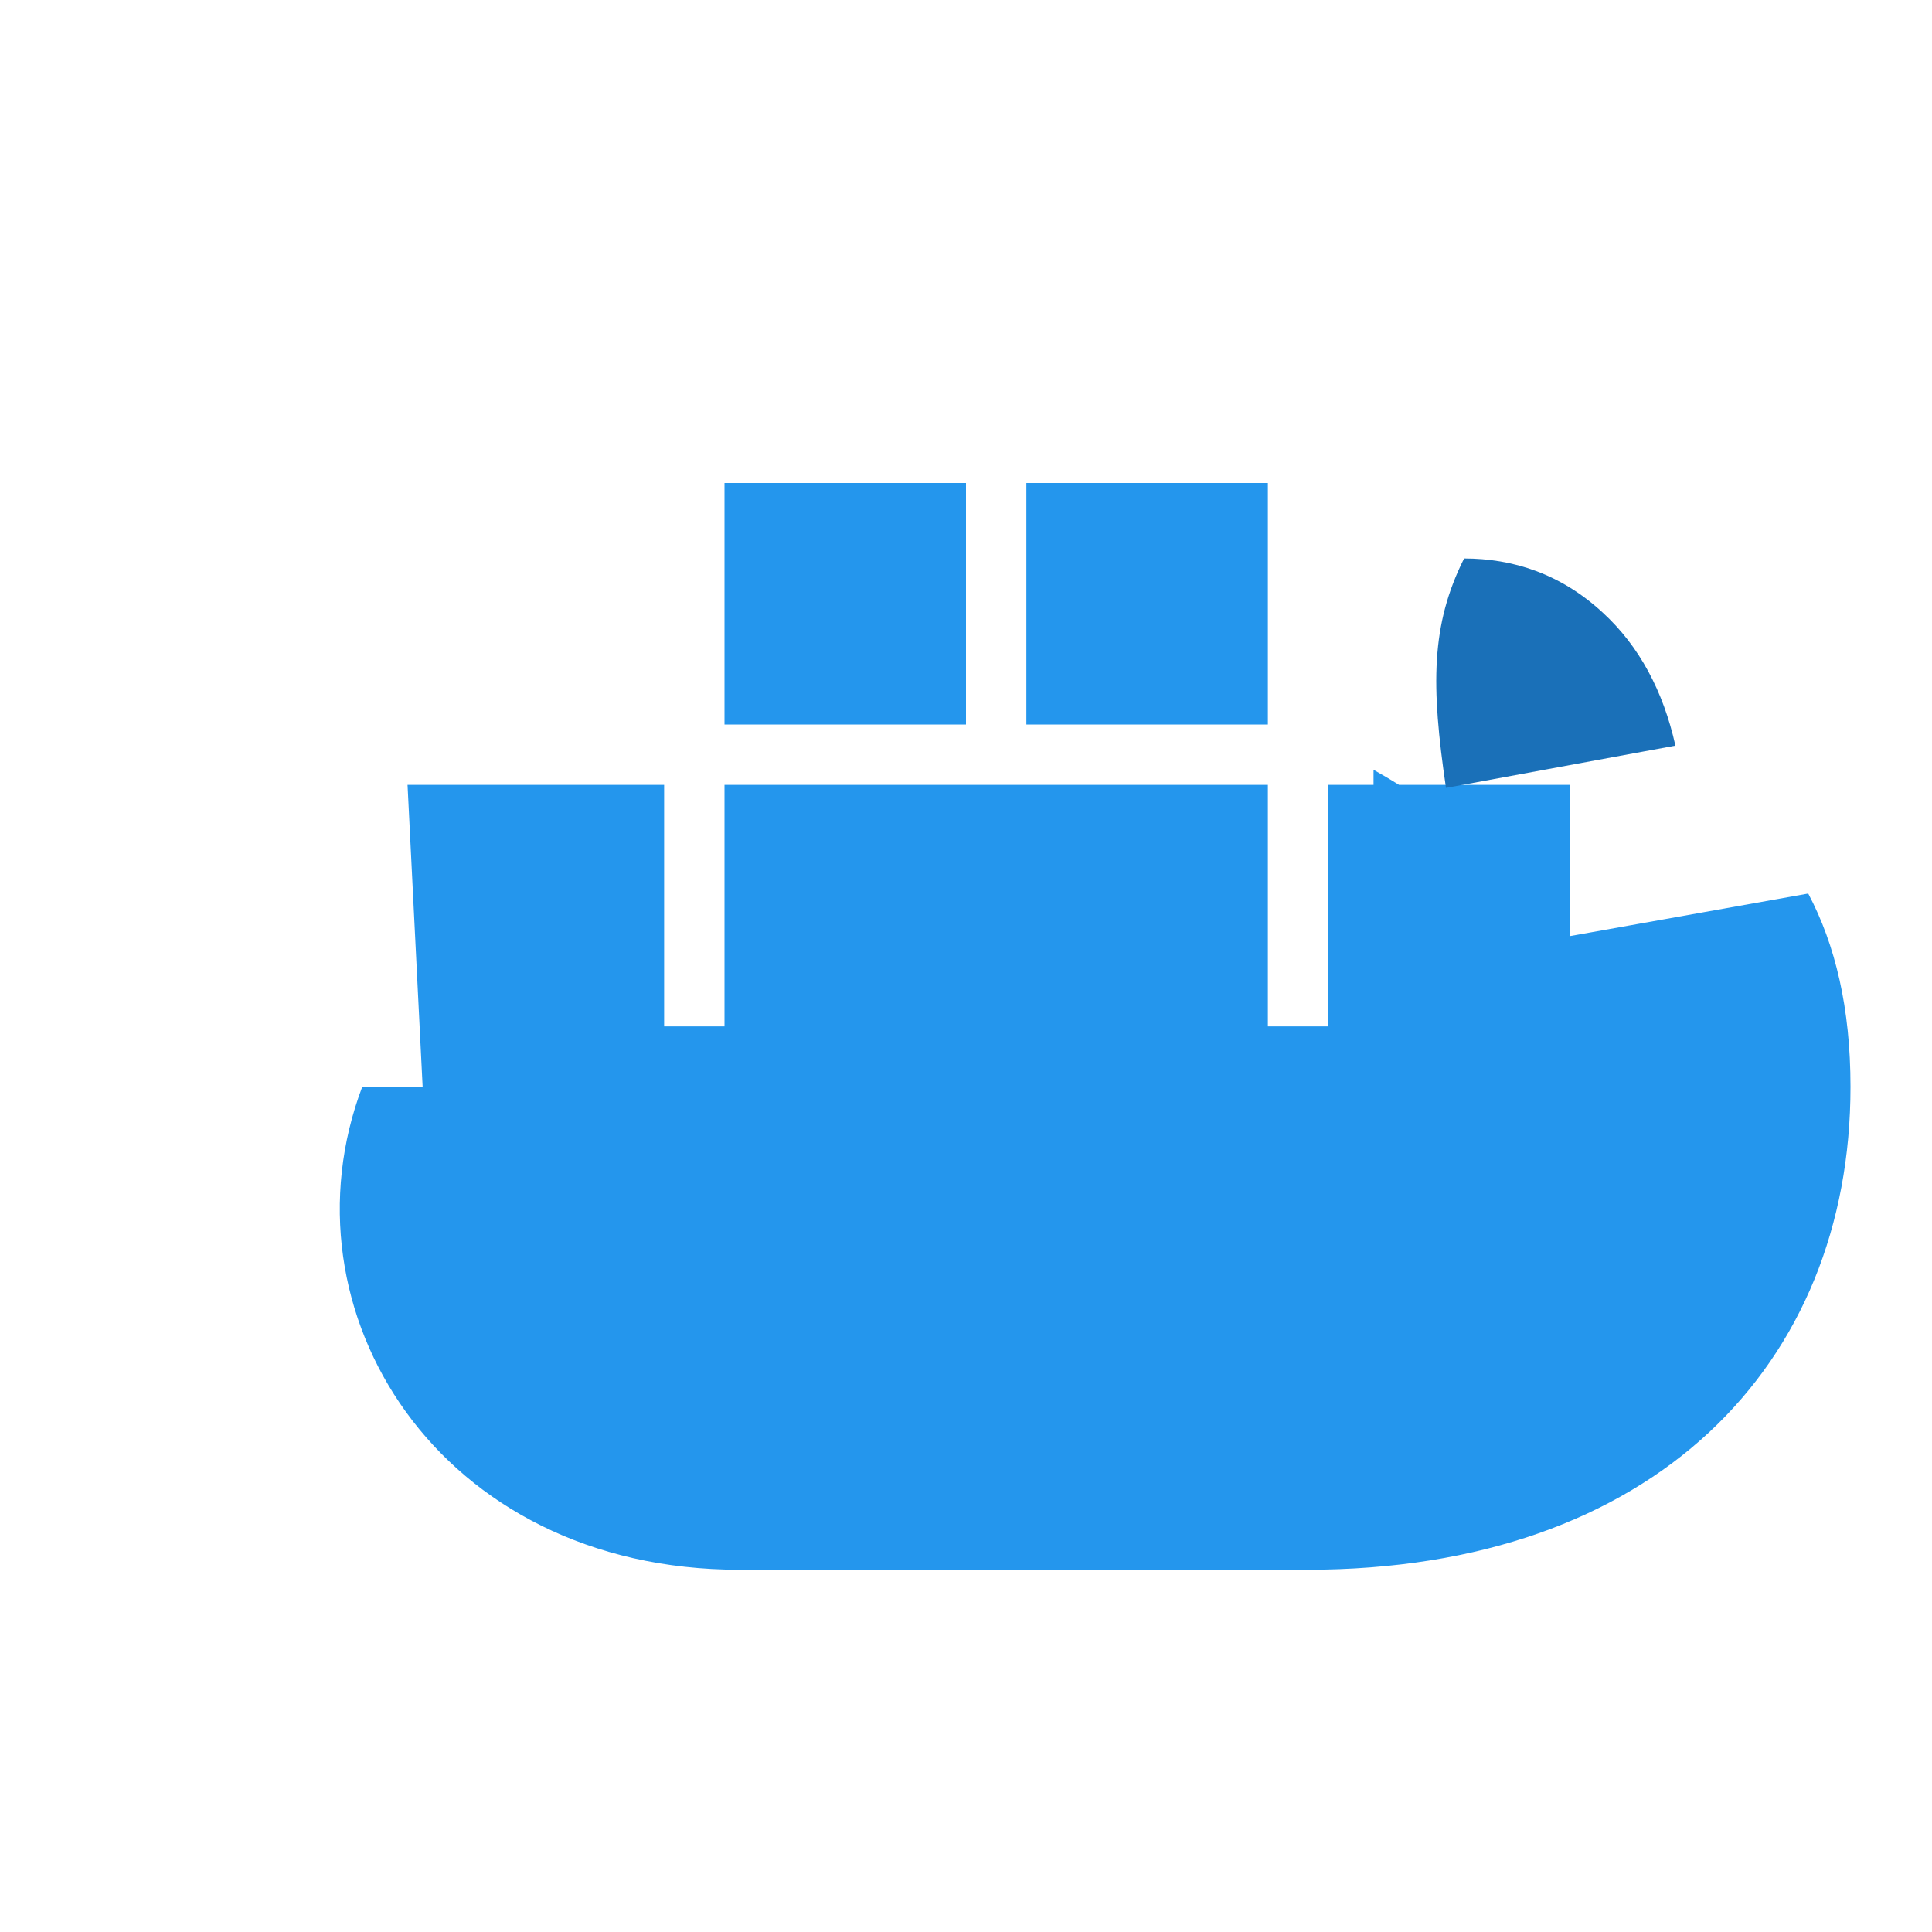
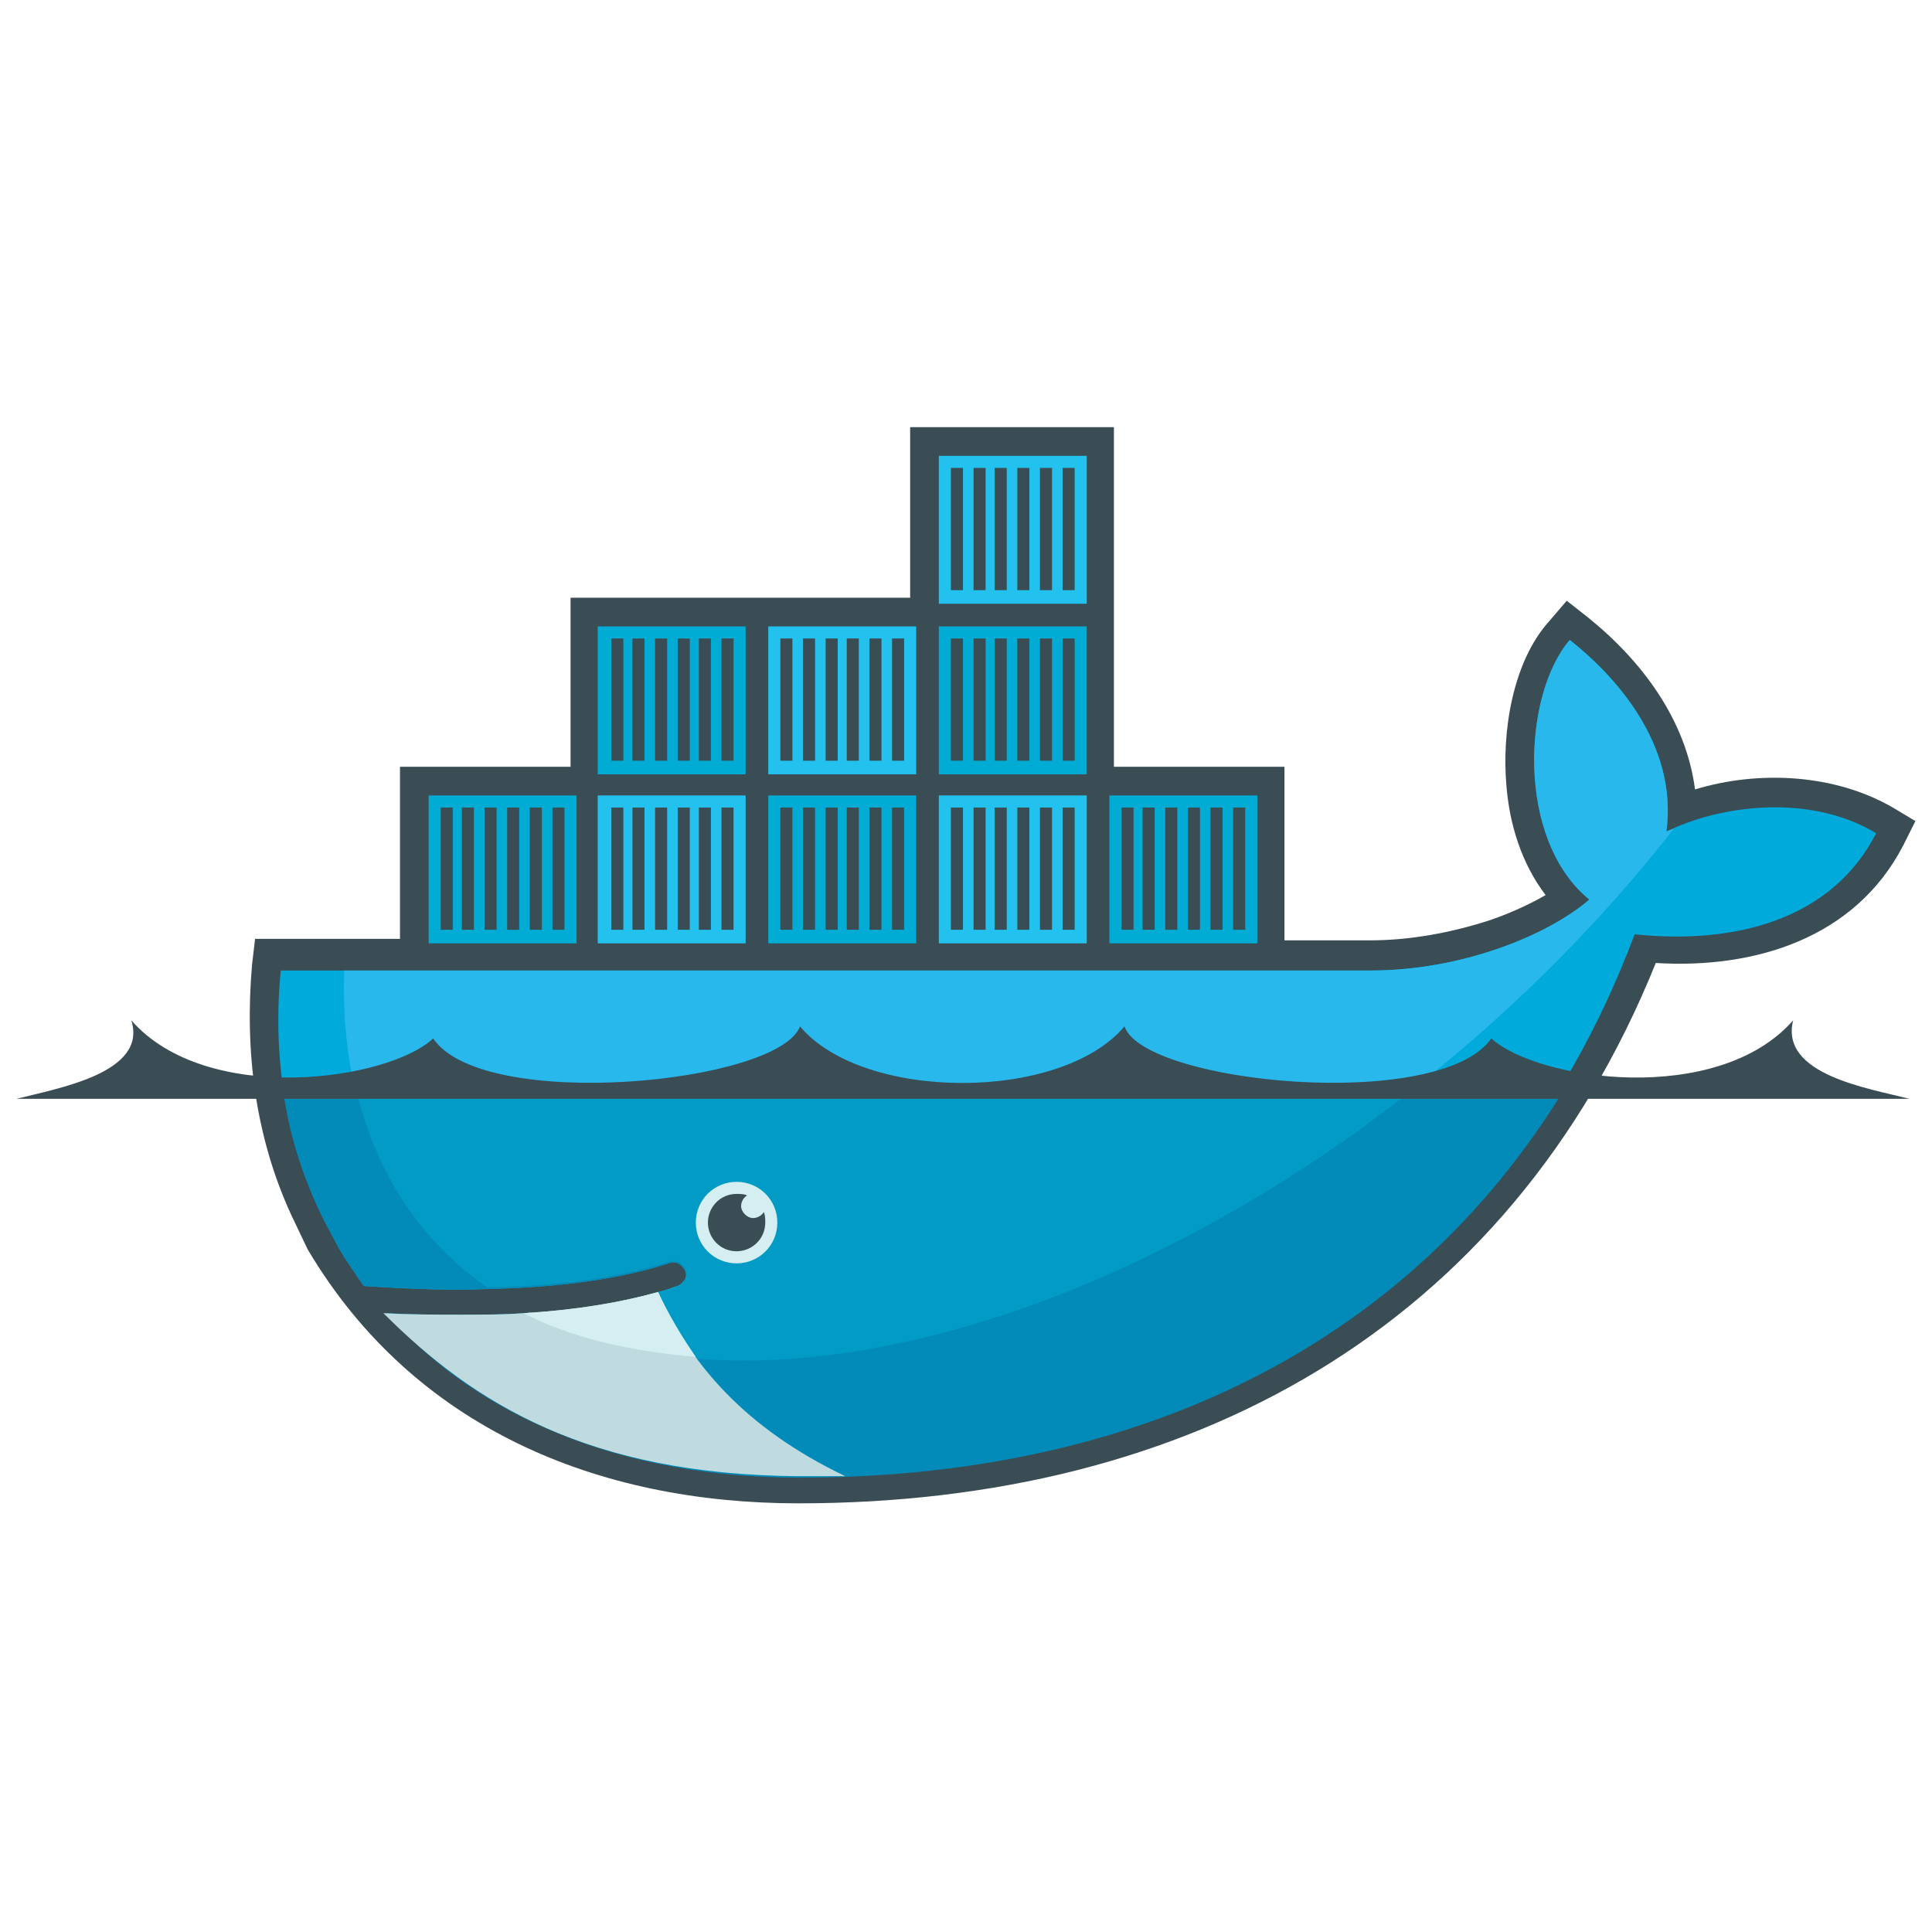
- <svg xmlns="http://www.w3.org/2000/svg" viewBox="0 0 64 64">
-   <path fill="#2496ED" d="M14 34h8v-8h-8zm10 0h8v-8h-8zm10 0h8v-8h-8zm10 0h8v-8h-8zM24 24h8v-8h-8zm10 0h8v-8h-8zm-20 12h-2c-2.8 7.4 2.5 16 12.5 16h18.8c11.5 0 18-6.8 18-16 0-2.6-.5-4.7-1.4-6.4l-8.4 1.5c-1.4-2.4-3.5-4.2-6-5.6v8.5h-8v-8h-8v8h-8v-8h-8z" />
-   <path fill="#1A70B8" d="M48.5 18.5c1.6 0 3.2.5 4.6 1.8 1.2 1.1 2 2.6 2.4 4.4l-7.6 1.4c-.5-3.4-.5-5.4.6-7.6Z" />
+ <svg xmlns="http://www.w3.org/2000/svg" viewBox="0 0 128 128">
+   <path fill-rule="evenodd" clip-rule="evenodd" fill="#3A4D54" d="M73.8 50.8h11.3v11.5h5.7c2.6 0 5.3-.5 7.8-1.3 1.2-.4 2.6-1 3.8-1.7-1.6-2.1-2.4-4.7-2.6-7.3-.3-3.5.4-8.1 2.8-10.8l1.2-1.4 1.4 1.1c3.6 2.9 6.5 6.8 7.1 11.4 4.3-1.3 9.3-1 13.1 1.2l1.5.9-.8 1.6c-3.2 6.2-9.9 8.2-16.4 7.8-9.8 24.3-31 35.8-56.8 35.8-13.3 0-25.5-5-32.5-16.8l-.1-.2-1-2.1c-2.4-5.2-3.1-10.9-2.6-16.6l.2-1.7h9.6V50.8h11.3V39.6h22.5V28.3h13.5v22.5z" />
+   <path fill="#00AADA" d="M110.4 55.1c.8-5.9-3.6-10.5-6.4-12.7-3.1 3.6-3.6 13.2 1.3 17.2-2.8 2.4-8.5 4.7-14.5 4.7H18.6c-.6 6.2.5 11.9 3 16.8l.8 1.5c.5.9 1.1 1.7 1.7 2.6 3 .2 5.7.3 8.2.2 4.9-.1 8.9-.7 12-1.7.5-.2.9.1 1.1.5.2.5-.1.9-.5 1.1-.4.1-.8.3-1.3.4-2.4.7-5 1.1-8.3 1.3h-.6c-1.3.1-2.7.1-4.2.1-1.6 0-3.1 0-4.9-.1 6 6.8 15.4 10.8 27.2 10.8 25 0 46.2-11.1 55.5-35.9 6.7.7 13.1-1 16-6.7-4.5-2.7-10.5-1.8-13.9-.1z" />
+   <path fill="#28B8EB" d="M110.4 55.1c.8-5.9-3.6-10.5-6.4-12.7-3.1 3.6-3.6 13.2 1.3 17.2-2.8 2.4-8.5 4.7-14.5 4.7h-68c-.3 9.5 3.2 16.7 9.5 21 4.9-.1 8.9-.7 12-1.7.5-.2.9.1 1.1.5.2.5-.1.9-.5 1.1-.4.1-.8.3-1.3.4-2.4.7-5.2 1.2-8.5 1.4l-.1-.1c8.5 4.4 20.8 4.3 35-1.1 15.8-6.1 30.6-17.7 40.9-30.9-.2.1-.4.1-.5.2z" />
+   <path fill="#028BB8" d="M18.7 71.8c.4 3.3 1.4 6.4 2.9 9.3l.8 1.5c.5.9 1.1 1.7 1.7 2.6 3 .2 5.7.3 8.2.2 4.9-.1 8.9-.7 12-1.7.5-.2.9.1 1.1.5.2.5-.1.9-.5 1.1-.4.1-.8.3-1.3.4-2.4.7-5.2 1.2-8.5 1.4h-.4c-1.3.1-2.7.1-4.1.1-1.6 0-3.2 0-4.9-.1 6 6.8 15.5 10.8 27.3 10.8 21.4 0 40-8.1 50.8-26H18.7v-.1z" />
+   <path fill="#019BC6" d="M23.5 71.8c1.3 5.8 4.3 10.4 8.8 13.5 4.9-.1 8.9-.7 12-1.7.5-.2.9.1 1.1.5.2.5-.1.9-.5 1.1-.4.1-.8.3-1.3.4-2.4.7-5.2 1.2-8.6 1.4 8.5 4.4 20.8 4.3 34.9-1.1 8.5-3.3 16.8-8.2 24.2-14.1H23.5z" />
+   <path fill-rule="evenodd" clip-rule="evenodd" fill="#00ACD3" d="M28.4 52.7h9.8v9.8h-9.8v-9.8zm.8.8h.8v8.1h-.8v-8.1zm1.4 0h.8v8.1h-.8v-8.1zm1.5 0h.8v8.1h-.8v-8.1zm1.5 0h.8v8.1h-.8v-8.1zm1.5 0h.8v8.1h-.8v-8.1zm1.5 0h.8v8.1h-.8v-8.1zm3-12h9.8v9.8h-9.8v-9.8zm.9.8h.8v8.1h-.8v-8.1zm1.4 0h.8v8.1h-.8v-8.1zm1.5 0h.8v8.1h-.8v-8.1zm1.5 0h.8v8.1h-.8v-8.1zm1.4 0h.8v8.1h-.8v-8.1zm1.5 0h.8v8.1h-.8v-8.1z" />
+   <path fill-rule="evenodd" clip-rule="evenodd" fill="#23C2EE" d="M39.6 52.7h9.8v9.8h-9.8v-9.8zm.9.8h.8v8.1h-.8v-8.1zm1.4 0h.8v8.1h-.8v-8.1zm1.5 0h.8v8.1h-.8v-8.1zm1.5 0h.8v8.1h-.8v-8.1zm1.4 0h.8v8.1h-.8v-8.1zm1.5 0h.8v8.1h-.8v-8.1z" />
+   <path fill-rule="evenodd" clip-rule="evenodd" fill="#00ACD3" d="M50.9 52.7h9.8v9.8h-9.8v-9.8zm.8.8h.8v8.1h-.8v-8.1zm1.5 0h.8v8.1h-.8v-8.1zm1.5 0h.8v8.1h-.8v-8.1zm1.4 0h.8v8.1h-.8v-8.1zm1.5 0h.8v8.1h-.8v-8.1zm1.5 0h.8v8.1h-.8v-8.1z" />
+   <path fill-rule="evenodd" clip-rule="evenodd" fill="#23C2EE" d="M50.9 41.5h9.8v9.8h-9.8v-9.8zm.8.8h.8v8.1h-.8v-8.1zm1.5 0h.8v8.1h-.8v-8.1zm1.5 0h.8v8.1h-.8v-8.1zm1.4 0h.8v8.1h-.8v-8.1zm1.5 0h.8v8.1h-.8v-8.1zm1.5 0h.8v8.1h-.8v-8.1zm3.1 10.4H72v9.8h-9.8v-9.8zm.8.8h.8v8.1H63v-8.1zm1.5 0h.8v8.1h-.8v-8.1zm1.4 0h.8v8.1h-.8v-8.1zm1.5 0h.8v8.1h-.8v-8.1zm1.5 0h.8v8.1h-.8v-8.1zm1.5 0h.8v8.1h-.8v-8.1z" />
+   <path fill-rule="evenodd" clip-rule="evenodd" fill="#00ACD3" d="M62.2 41.5H72v9.8h-9.8v-9.8zm.8.8h.8v8.1H63v-8.1zm1.5 0h.8v8.1h-.8v-8.1zm1.4 0h.8v8.1h-.8v-8.1zm1.5 0h.8v8.1h-.8v-8.1zm1.5 0h.8v8.1h-.8v-8.1zm1.5 0h.8v8.1h-.8v-8.1z" />
+   <path fill-rule="evenodd" clip-rule="evenodd" fill="#23C2EE" d="M62.2 30.2H72V40h-9.8v-9.8zm.8.8h.8v8.1H63V31zm1.5 0h.8v8.1h-.8V31zm1.4 0h.8v8.1h-.8V31zm1.5 0h.8v8.1h-.8V31zm1.5 0h.8v8.1h-.8V31zm1.5 0h.8v8.1h-.8V31z" />
+   <path fill-rule="evenodd" clip-rule="evenodd" fill="#00ACD3" d="M73.5 52.7h9.8v9.8h-9.8v-9.8zm.8.8h.8v8.1h-.8v-8.1zm1.4 0h.8v8.1h-.8v-8.1zm1.5 0h.8v8.1h-.8v-8.1zm1.5 0h.8v8.1h-.8v-8.1zm1.5 0h.8v8.1h-.8v-8.1zm1.5 0h.8v8.1h-.8v-8.1z" />
+   <path fill-rule="evenodd" clip-rule="evenodd" fill="#D4EEF1" d="M48.8 78.3c1.5 0 2.7 1.2 2.7 2.7 0 1.5-1.2 2.7-2.7 2.7-1.5 0-2.7-1.2-2.7-2.7 0-1.5 1.2-2.7 2.7-2.7" />
+   <path fill-rule="evenodd" clip-rule="evenodd" fill="#3A4D54" d="M48.8 79.1c.2 0 .5 0 .7.1-.2.1-.4.4-.4.7 0 .4.4.8.8.8.3 0 .6-.2.7-.4.1.2.1.5.1.7 0 1.1-.9 1.9-1.9 1.9-1.1 0-1.9-.9-1.9-1.9 0-1 .8-1.9 1.9-1.9M1.1 72.8h125.4c-2.7-.7-8.6-1.6-7.7-5.2-5 5.7-16.9 4-20 1.2-3.4 4.9-23 3-24.3-.8-4.2 5-17.3 5-21.5 0-1.4 3.8-21 5.7-24.3.8-3 2.8-15 4.5-20-1.2 1.1 3.5-4.9 4.5-7.6 5.2" />
+   <path fill="#BFDBE0" d="M56 97.8c-6.7-3.2-10.3-7.5-12.4-12.2-2.5.7-5.5 1.2-8.9 1.4-1.3.1-2.7.1-4.1.1-1.7 0-3.4 0-5.2-.1 6 6 13.6 10.7 27.5 10.8H56z" />
+   <path fill="#D4EEF1" d="M46.1 89.9c-.9-1.3-1.8-2.8-2.5-4.3-2.5.7-5.5 1.2-8.9 1.4 2.3 1.2 5.7 2.4 11.4 2.9z" />
</svg>
